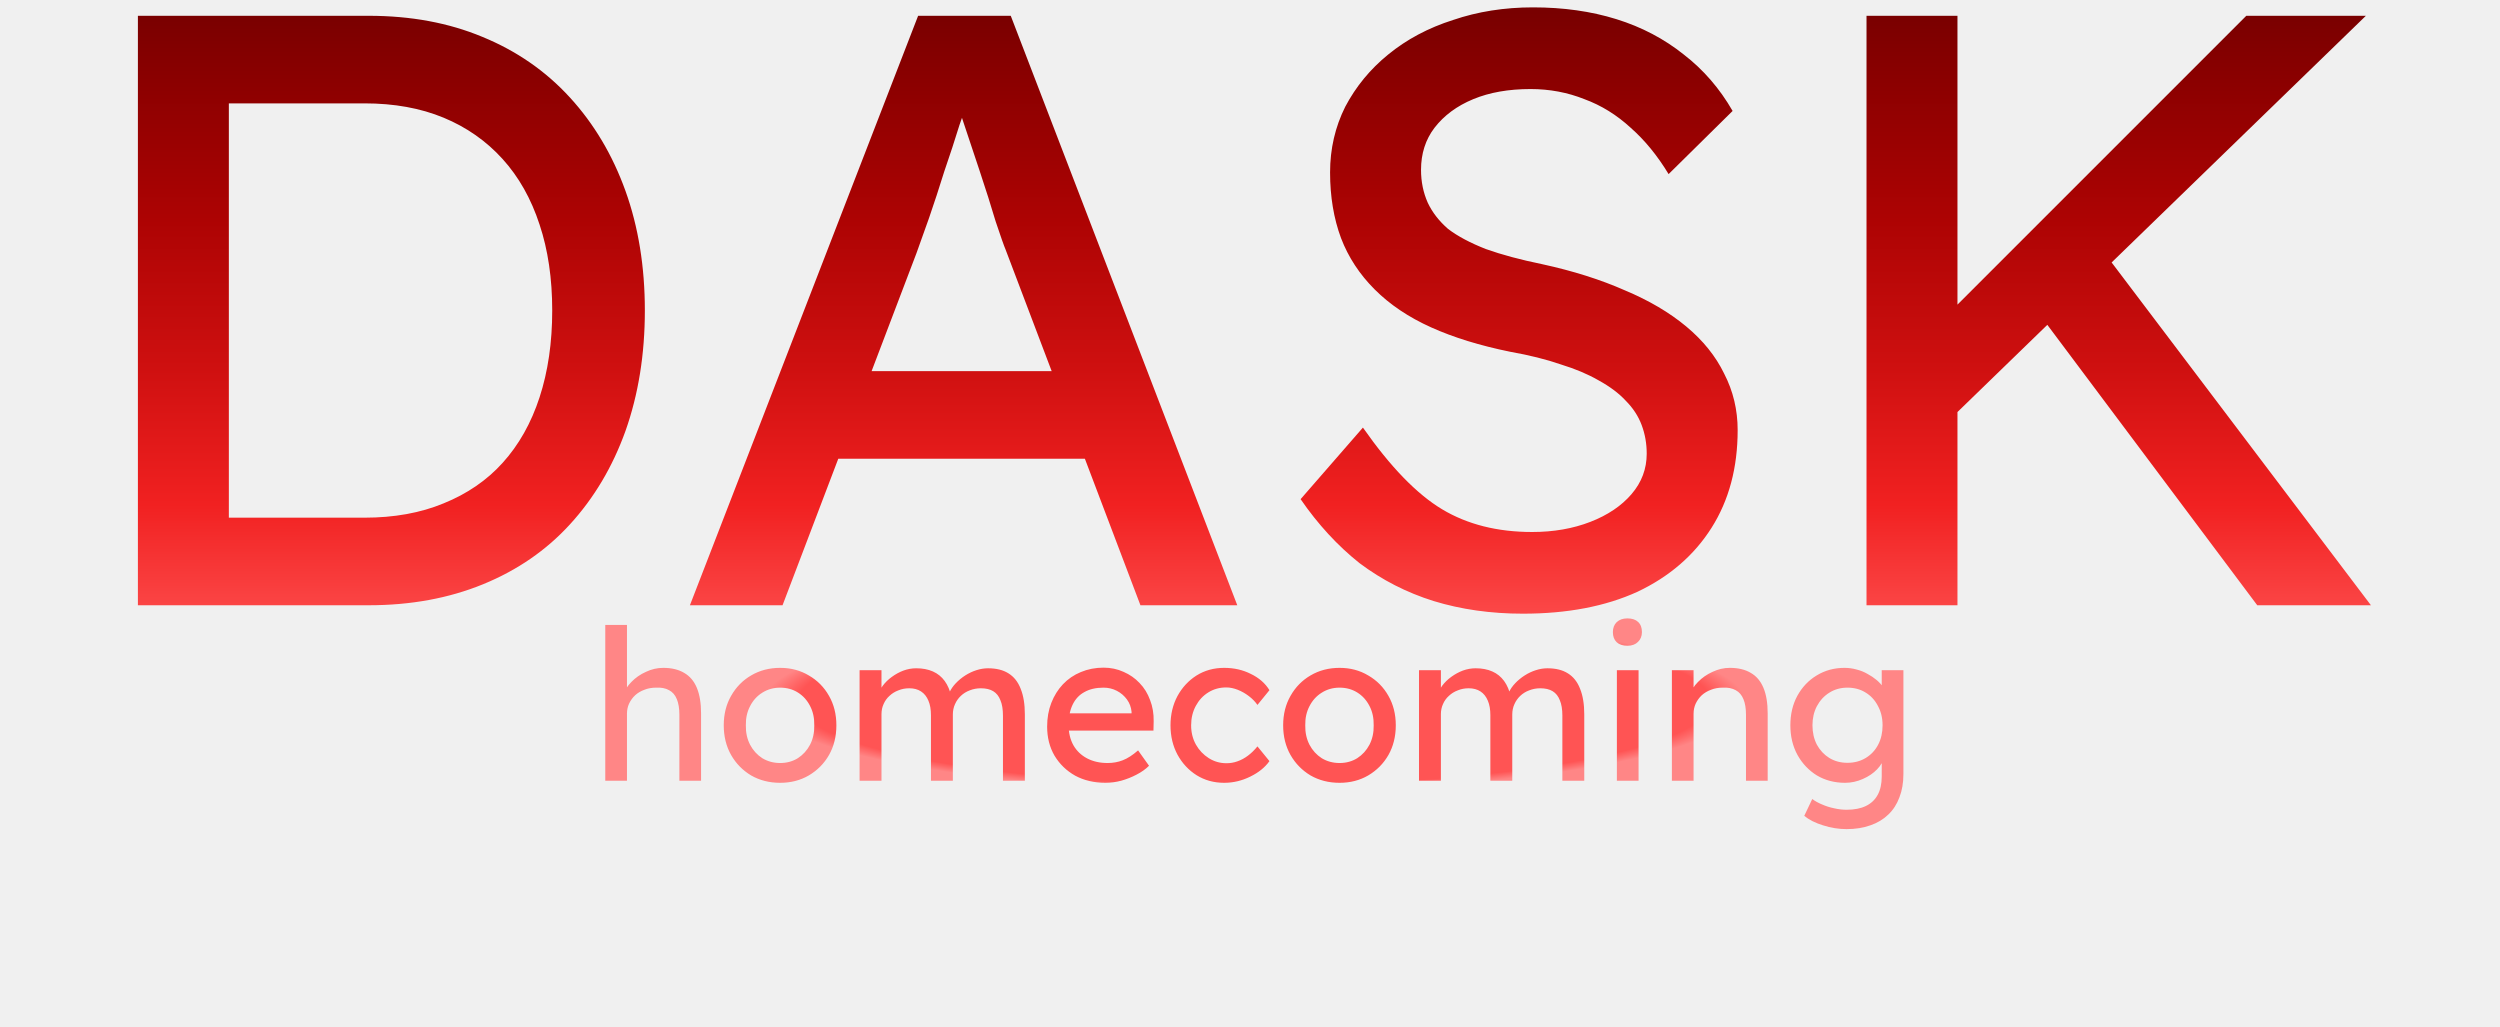
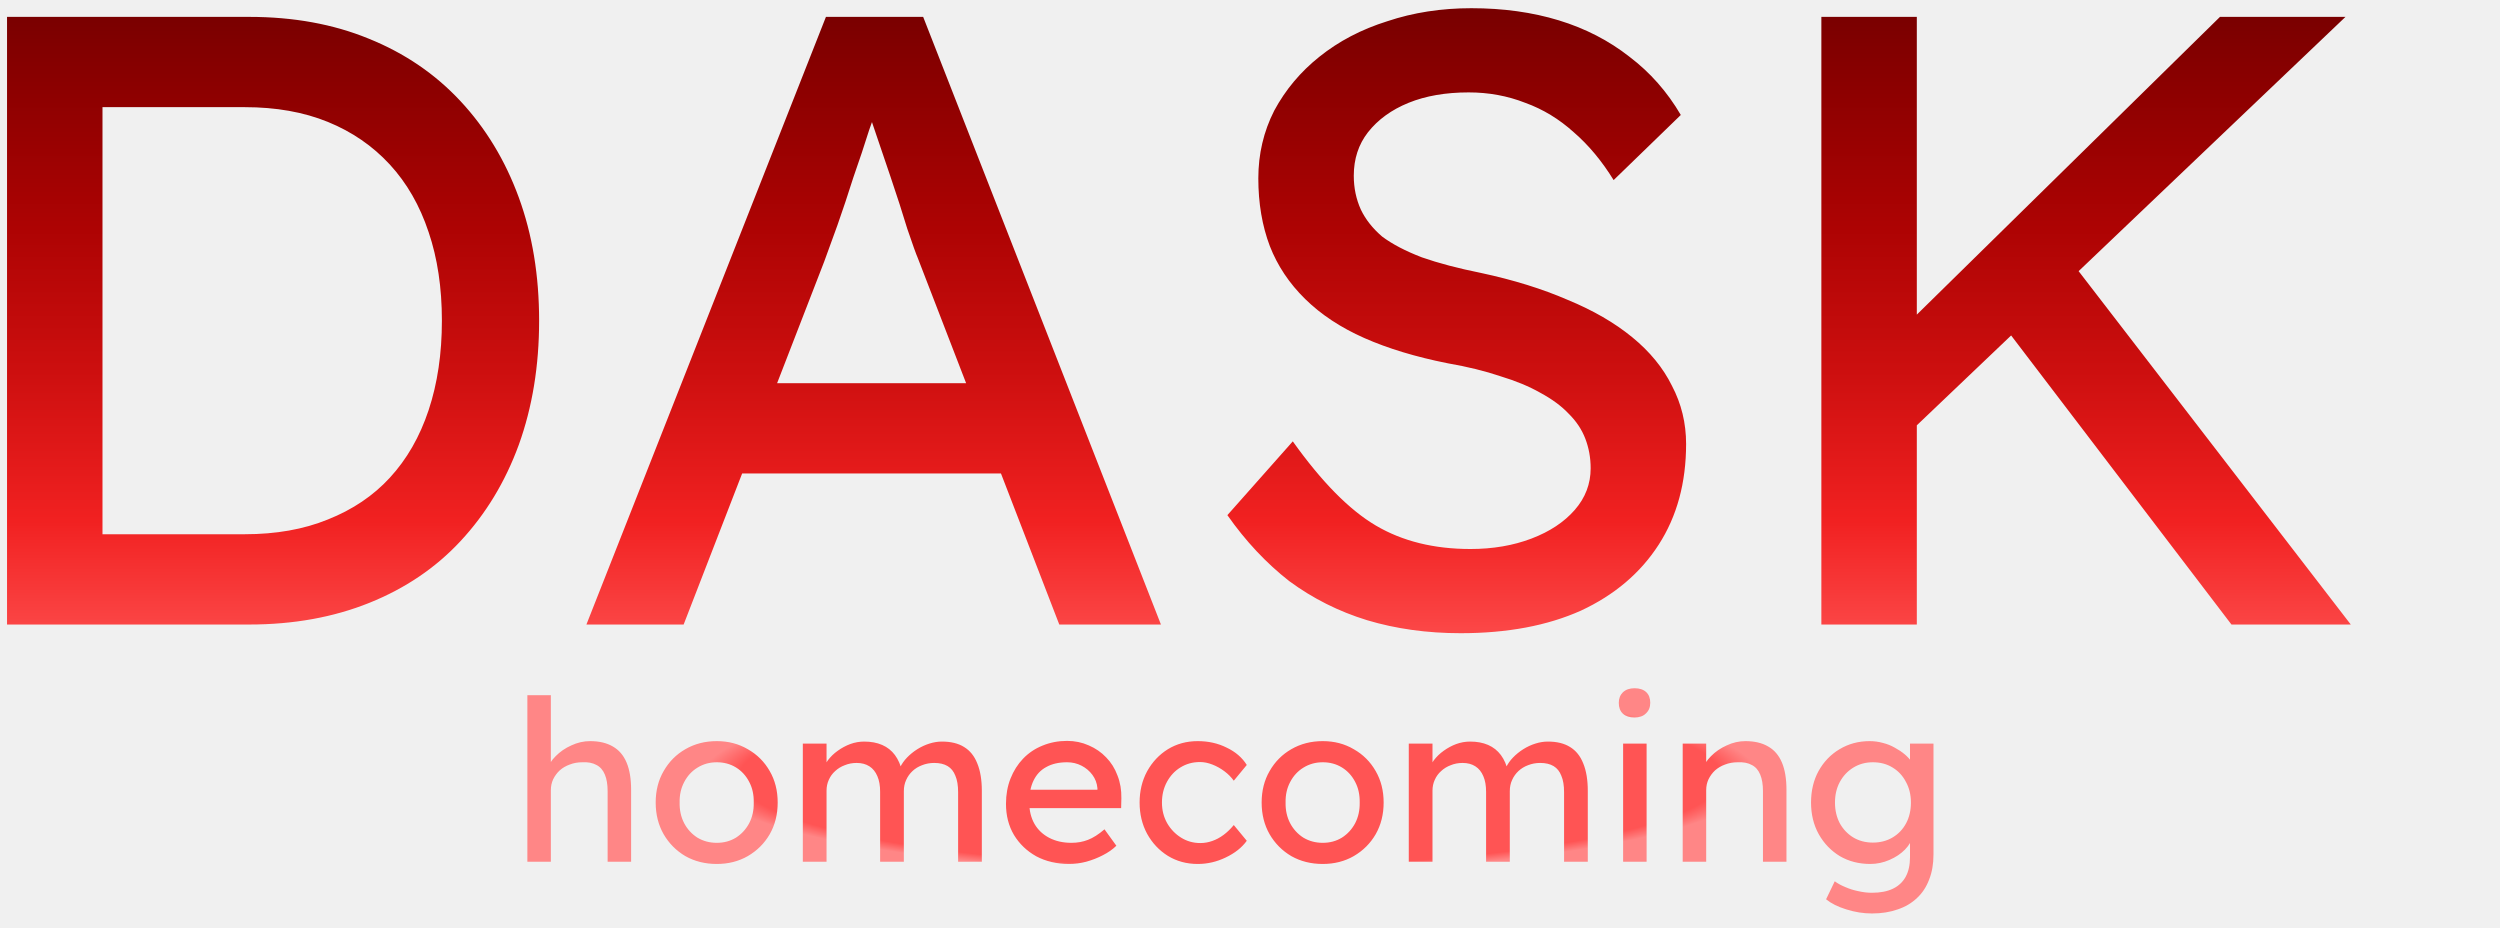
- <svg xmlns="http://www.w3.org/2000/svg" width="285" height="117" viewBox="0 0 285 117" fill="none">
-   <g clip-path="url(#clip0_23_4858)">
-     <path d="M15.721 69V1.8H42.025C46.825 1.8 51.145 2.6 54.985 4.2C58.889 5.8 62.217 8.104 64.969 11.112C67.721 14.12 69.833 17.672 71.305 21.768C72.777 25.864 73.513 30.408 73.513 35.4C73.513 40.392 72.777 44.968 71.305 49.128C69.833 53.224 67.721 56.776 64.969 59.784C62.281 62.728 58.985 65 55.081 66.6C51.177 68.2 46.825 69 42.025 69H15.721ZM26.089 60.072L25.801 59.016H41.545C44.937 59.016 47.945 58.472 50.569 57.384C53.257 56.296 55.497 54.76 57.289 52.776C59.145 50.728 60.553 48.232 61.513 45.288C62.473 42.344 62.953 39.048 62.953 35.4C62.953 31.752 62.473 28.488 61.513 25.608C60.553 22.664 59.145 20.168 57.289 18.12C55.433 16.072 53.193 14.504 50.569 13.416C47.945 12.328 44.937 11.784 41.545 11.784H25.513L26.089 10.92V60.072ZM78.65 69L104.666 1.8H115.226L141.05 69H130.01L114.65 28.488C114.458 28.04 114.074 26.952 113.498 25.224C112.986 23.496 112.378 21.576 111.674 19.464C110.97 17.352 110.33 15.432 109.754 13.704C109.178 11.912 108.794 10.76 108.602 10.248L110.81 10.152C110.426 11.24 109.946 12.616 109.37 14.28C108.858 15.944 108.282 17.704 107.642 19.56C107.066 21.416 106.49 23.176 105.914 24.84C105.338 26.44 104.858 27.784 104.474 28.872L89.21 69H78.65ZM90.17 52.296L94.01 42.312H124.538L128.954 52.296H90.17ZM173.613 69.96C169.965 69.96 166.573 69.48 163.437 68.52C160.365 67.56 157.549 66.12 154.989 64.2C152.493 62.216 150.253 59.784 148.269 56.904L155.373 48.744C158.509 53.224 161.517 56.328 164.397 58.056C167.277 59.784 170.701 60.648 174.669 60.648C177.101 60.648 179.309 60.264 181.293 59.496C183.277 58.728 184.845 57.672 185.997 56.328C187.149 54.984 187.725 53.448 187.725 51.72C187.725 50.568 187.533 49.48 187.149 48.456C186.765 47.432 186.157 46.504 185.325 45.672C184.557 44.84 183.533 44.072 182.253 43.368C181.037 42.664 179.597 42.056 177.933 41.544C176.269 40.968 174.349 40.488 172.173 40.104C168.717 39.4 165.709 38.472 163.149 37.32C160.589 36.168 158.445 34.728 156.717 33C154.989 31.272 153.709 29.32 152.877 27.144C152.045 24.904 151.629 22.408 151.629 19.656C151.629 16.968 152.205 14.472 153.357 12.168C154.573 9.864 156.205 7.88 158.253 6.216C160.365 4.488 162.829 3.176 165.645 2.28C168.461 1.32 171.501 0.84 174.765 0.84C178.221 0.84 181.389 1.288 184.269 2.184C187.149 3.08 189.709 4.424 191.949 6.216C194.189 7.944 196.045 10.088 197.517 12.648L190.221 19.848C188.941 17.736 187.501 15.976 185.901 14.568C184.301 13.096 182.541 12.008 180.621 11.304C178.701 10.536 176.653 10.152 174.477 10.152C171.981 10.152 169.805 10.536 167.949 11.304C166.093 12.072 164.621 13.16 163.533 14.568C162.509 15.912 161.997 17.512 161.997 19.368C161.997 20.712 162.253 21.96 162.765 23.112C163.277 24.2 164.045 25.192 165.069 26.088C166.157 26.92 167.597 27.688 169.389 28.392C171.181 29.032 173.325 29.608 175.821 30.12C179.341 30.888 182.477 31.88 185.229 33.096C187.981 34.248 190.317 35.624 192.237 37.224C194.157 38.824 195.597 40.616 196.557 42.6C197.581 44.584 198.093 46.728 198.093 49.032C198.093 53.32 197.101 57.032 195.117 60.168C193.133 63.304 190.317 65.736 186.669 67.464C183.021 69.128 178.669 69.96 173.613 69.96ZM221.423 48.648L220.847 37.032L256.079 1.8H269.711L221.423 48.648ZM212.783 69V1.8H223.151V69H212.783ZM257.327 69L231.599 34.632L239.279 28.008L270.287 69H257.327Z" fill="url(#paint0_linear_23_4858)" />
-   </g>
-   <g clip-path="url(#clip1_23_4858)">
-     <path d="M69.001 89V71.24H71.474V78.992L71.041 79.28C71.201 78.72 71.513 78.208 71.978 77.744C72.442 77.264 72.993 76.88 73.633 76.592C74.273 76.288 74.93 76.136 75.602 76.136C76.561 76.136 77.362 76.328 78.001 76.712C78.641 77.08 79.121 77.648 79.441 78.416C79.761 79.184 79.921 80.152 79.921 81.32V89H77.45V81.488C77.45 80.768 77.353 80.176 77.162 79.712C76.969 79.232 76.674 78.888 76.273 78.68C75.874 78.456 75.377 78.36 74.785 78.392C74.305 78.392 73.865 78.472 73.466 78.632C73.066 78.776 72.713 78.984 72.409 79.256C72.121 79.528 71.889 79.848 71.713 80.216C71.553 80.568 71.474 80.952 71.474 81.368V89H70.249C70.041 89 69.834 89 69.626 89C69.418 89 69.21 89 69.001 89ZM88.939 89.24C87.707 89.24 86.603 88.96 85.627 88.4C84.667 87.824 83.907 87.048 83.347 86.072C82.787 85.08 82.507 83.952 82.507 82.688C82.507 81.424 82.787 80.304 83.347 79.328C83.907 78.336 84.667 77.56 85.627 77C86.603 76.424 87.707 76.136 88.939 76.136C90.155 76.136 91.243 76.424 92.203 77C93.179 77.56 93.947 78.336 94.507 79.328C95.067 80.304 95.347 81.424 95.347 82.688C95.347 83.952 95.067 85.08 94.507 86.072C93.947 87.048 93.179 87.824 92.203 88.4C91.243 88.96 90.155 89.24 88.939 89.24ZM88.939 86.984C89.691 86.984 90.363 86.8 90.955 86.432C91.547 86.048 92.011 85.536 92.347 84.896C92.683 84.24 92.843 83.504 92.827 82.688C92.843 81.856 92.683 81.12 92.347 80.48C92.011 79.824 91.547 79.312 90.955 78.944C90.363 78.576 89.691 78.392 88.939 78.392C88.187 78.392 87.507 78.584 86.899 78.968C86.307 79.336 85.843 79.848 85.507 80.504C85.171 81.144 85.011 81.872 85.027 82.688C85.011 83.504 85.171 84.24 85.507 84.896C85.843 85.536 86.307 86.048 86.899 86.432C87.507 86.8 88.187 86.984 88.939 86.984ZM97.993 89V76.4H100.489V79.088L100.033 79.376C100.161 78.96 100.361 78.56 100.633 78.176C100.921 77.792 101.265 77.456 101.665 77.168C102.081 76.864 102.521 76.624 102.985 76.448C103.465 76.272 103.953 76.184 104.449 76.184C105.169 76.184 105.801 76.304 106.345 76.544C106.889 76.784 107.337 77.144 107.689 77.624C108.041 78.104 108.297 78.704 108.457 79.424L108.073 79.328L108.241 78.92C108.417 78.552 108.657 78.208 108.961 77.888C109.281 77.552 109.641 77.256 110.041 77C110.441 76.744 110.865 76.544 111.313 76.4C111.761 76.256 112.201 76.184 112.633 76.184C113.577 76.184 114.353 76.376 114.961 76.76C115.585 77.144 116.049 77.728 116.353 78.512C116.673 79.296 116.833 80.272 116.833 81.44V89H114.337V81.584C114.337 80.864 114.241 80.28 114.049 79.832C113.873 79.368 113.601 79.024 113.233 78.8C112.865 78.576 112.393 78.464 111.817 78.464C111.369 78.464 110.945 78.544 110.545 78.704C110.161 78.848 109.825 79.056 109.537 79.328C109.249 79.6 109.025 79.92 108.865 80.288C108.705 80.64 108.625 81.032 108.625 81.464V89H106.129V81.536C106.129 80.88 106.033 80.328 105.841 79.88C105.649 79.416 105.369 79.064 105.001 78.824C104.633 78.584 104.185 78.464 103.657 78.464C103.209 78.464 102.793 78.544 102.409 78.704C102.025 78.848 101.689 79.056 101.401 79.328C101.113 79.584 100.889 79.896 100.729 80.264C100.569 80.616 100.489 81 100.489 81.416V89H97.993ZM126.022 89.24C124.726 89.24 123.574 88.968 122.566 88.424C121.574 87.864 120.79 87.104 120.214 86.144C119.654 85.184 119.374 84.08 119.374 82.832C119.374 81.84 119.534 80.936 119.854 80.12C120.174 79.304 120.614 78.6 121.174 78.008C121.75 77.4 122.43 76.936 123.214 76.616C124.014 76.28 124.878 76.112 125.806 76.112C126.622 76.112 127.382 76.272 128.086 76.592C128.79 76.896 129.398 77.32 129.91 77.864C130.438 78.408 130.838 79.056 131.11 79.808C131.398 80.544 131.534 81.352 131.518 82.232L131.494 83.288H121.198L120.646 81.32H129.358L128.998 81.728V81.152C128.95 80.624 128.774 80.152 128.47 79.736C128.166 79.32 127.782 78.992 127.318 78.752C126.854 78.512 126.35 78.392 125.806 78.392C124.942 78.392 124.214 78.56 123.622 78.896C123.03 79.216 122.582 79.696 122.278 80.336C121.974 80.96 121.822 81.736 121.822 82.664C121.822 83.544 122.006 84.312 122.374 84.968C122.742 85.608 123.262 86.104 123.934 86.456C124.606 86.808 125.382 86.984 126.262 86.984C126.886 86.984 127.462 86.88 127.99 86.672C128.534 86.464 129.118 86.088 129.742 85.544L130.99 87.296C130.606 87.68 130.134 88.016 129.574 88.304C129.03 88.592 128.446 88.824 127.822 89C127.214 89.16 126.614 89.24 126.022 89.24ZM139.557 89.24C138.389 89.24 137.341 88.952 136.413 88.376C135.501 87.8 134.773 87.016 134.229 86.024C133.701 85.032 133.437 83.92 133.437 82.688C133.437 81.456 133.701 80.344 134.229 79.352C134.773 78.36 135.501 77.576 136.413 77C137.341 76.424 138.389 76.136 139.557 76.136C140.677 76.136 141.693 76.368 142.605 76.832C143.533 77.28 144.237 77.896 144.717 78.68L143.349 80.36C143.093 79.992 142.765 79.656 142.365 79.352C141.965 79.048 141.541 78.808 141.093 78.632C140.645 78.456 140.213 78.368 139.797 78.368C139.029 78.368 138.341 78.56 137.733 78.944C137.141 79.312 136.669 79.824 136.317 80.48C135.965 81.136 135.789 81.872 135.789 82.688C135.789 83.504 135.973 84.24 136.341 84.896C136.709 85.536 137.197 86.048 137.805 86.432C138.413 86.816 139.085 87.008 139.821 87.008C140.253 87.008 140.669 86.936 141.069 86.792C141.485 86.648 141.885 86.432 142.269 86.144C142.653 85.856 143.013 85.504 143.349 85.088L144.717 86.768C144.205 87.488 143.469 88.08 142.509 88.544C141.565 89.008 140.581 89.24 139.557 89.24ZM152.712 89.24C151.48 89.24 150.376 88.96 149.4 88.4C148.44 87.824 147.68 87.048 147.12 86.072C146.56 85.08 146.28 83.952 146.28 82.688C146.28 81.424 146.56 80.304 147.12 79.328C147.68 78.336 148.44 77.56 149.4 77C150.376 76.424 151.48 76.136 152.712 76.136C153.928 76.136 155.016 76.424 155.976 77C156.952 77.56 157.72 78.336 158.28 79.328C158.84 80.304 159.12 81.424 159.12 82.688C159.12 83.952 158.84 85.08 158.28 86.072C157.72 87.048 156.952 87.824 155.976 88.4C155.016 88.96 153.928 89.24 152.712 89.24ZM152.712 86.984C153.464 86.984 154.136 86.8 154.728 86.432C155.32 86.048 155.784 85.536 156.12 84.896C156.456 84.24 156.616 83.504 156.6 82.688C156.616 81.856 156.456 81.12 156.12 80.48C155.784 79.824 155.32 79.312 154.728 78.944C154.136 78.576 153.464 78.392 152.712 78.392C151.96 78.392 151.28 78.584 150.672 78.968C150.08 79.336 149.616 79.848 149.28 80.504C148.944 81.144 148.784 81.872 148.8 82.688C148.784 83.504 148.944 84.24 149.28 84.896C149.616 85.536 150.08 86.048 150.672 86.432C151.28 86.8 151.96 86.984 152.712 86.984ZM161.766 89V76.4H164.262V79.088L163.806 79.376C163.934 78.96 164.134 78.56 164.406 78.176C164.694 77.792 165.038 77.456 165.438 77.168C165.854 76.864 166.294 76.624 166.758 76.448C167.238 76.272 167.726 76.184 168.222 76.184C168.942 76.184 169.574 76.304 170.118 76.544C170.662 76.784 171.11 77.144 171.462 77.624C171.814 78.104 172.07 78.704 172.23 79.424L171.846 79.328L172.014 78.92C172.19 78.552 172.43 78.208 172.734 77.888C173.054 77.552 173.414 77.256 173.814 77C174.214 76.744 174.638 76.544 175.086 76.4C175.534 76.256 175.974 76.184 176.406 76.184C177.35 76.184 178.126 76.376 178.734 76.76C179.358 77.144 179.822 77.728 180.126 78.512C180.446 79.296 180.606 80.272 180.606 81.44V89H178.11V81.584C178.11 80.864 178.014 80.28 177.822 79.832C177.646 79.368 177.374 79.024 177.006 78.8C176.638 78.576 176.166 78.464 175.59 78.464C175.142 78.464 174.718 78.544 174.318 78.704C173.934 78.848 173.598 79.056 173.31 79.328C173.022 79.6 172.798 79.92 172.638 80.288C172.478 80.64 172.398 81.032 172.398 81.464V89H169.902V81.536C169.902 80.88 169.806 80.328 169.614 79.88C169.422 79.416 169.142 79.064 168.774 78.824C168.406 78.584 167.958 78.464 167.43 78.464C166.982 78.464 166.566 78.544 166.182 78.704C165.798 78.848 165.462 79.056 165.174 79.328C164.886 79.584 164.662 79.896 164.502 80.264C164.342 80.616 164.262 81 164.262 81.416V89H161.766ZM184.324 89V76.4H186.796V89H184.324ZM185.524 73.616C184.996 73.616 184.588 73.48 184.3 73.208C184.012 72.936 183.868 72.552 183.868 72.056C183.868 71.592 184.012 71.216 184.3 70.928C184.604 70.64 185.012 70.496 185.524 70.496C186.052 70.496 186.46 70.632 186.748 70.904C187.036 71.176 187.18 71.56 187.18 72.056C187.18 72.52 187.028 72.896 186.724 73.184C186.436 73.472 186.036 73.616 185.524 73.616ZM190.595 89V76.4H193.067V78.992L192.635 79.28C192.795 78.72 193.107 78.208 193.571 77.744C194.035 77.264 194.587 76.88 195.227 76.592C195.867 76.288 196.523 76.136 197.195 76.136C198.155 76.136 198.955 76.328 199.595 76.712C200.235 77.08 200.715 77.648 201.035 78.416C201.355 79.184 201.515 80.152 201.515 81.32V89H199.043V81.488C199.043 80.768 198.947 80.176 198.755 79.712C198.563 79.232 198.267 78.888 197.867 78.68C197.467 78.456 196.971 78.36 196.379 78.392C195.899 78.392 195.459 78.472 195.059 78.632C194.659 78.776 194.307 78.984 194.003 79.256C193.715 79.528 193.483 79.848 193.307 80.216C193.147 80.568 193.067 80.952 193.067 81.368V89H191.843C191.635 89 191.427 89 191.219 89C191.011 89 190.803 89 190.595 89ZM210.509 94.52C209.613 94.52 208.717 94.376 207.821 94.088C206.941 93.816 206.229 93.456 205.685 93.008L206.597 91.088C206.917 91.328 207.293 91.536 207.725 91.712C208.157 91.904 208.613 92.048 209.093 92.144C209.573 92.256 210.045 92.312 210.509 92.312C211.389 92.312 212.125 92.168 212.717 91.88C213.309 91.592 213.757 91.168 214.061 90.608C214.365 90.048 214.517 89.352 214.517 88.52V86.096L214.781 86.264C214.701 86.76 214.437 87.24 213.989 87.704C213.557 88.152 213.013 88.52 212.357 88.808C211.701 89.096 211.029 89.24 210.341 89.24C209.141 89.24 208.069 88.96 207.125 88.4C206.197 87.824 205.461 87.048 204.917 86.072C204.373 85.08 204.101 83.952 204.101 82.688C204.101 81.424 204.365 80.304 204.893 79.328C205.437 78.336 206.173 77.56 207.101 77C208.045 76.424 209.101 76.136 210.269 76.136C210.749 76.136 211.213 76.2 211.661 76.328C212.109 76.44 212.525 76.608 212.909 76.832C213.293 77.04 213.637 77.272 213.941 77.528C214.245 77.784 214.493 78.056 214.685 78.344C214.877 78.632 214.997 78.904 215.045 79.16L214.517 79.352V76.4H216.989V88.232C216.989 89.24 216.837 90.128 216.533 90.896C216.245 91.68 215.821 92.336 215.261 92.864C214.701 93.408 214.021 93.816 213.221 94.088C212.421 94.376 211.517 94.52 210.509 94.52ZM210.605 86.96C211.389 86.96 212.085 86.776 212.693 86.408C213.301 86.04 213.773 85.536 214.109 84.896C214.445 84.256 214.613 83.52 214.613 82.688C214.613 81.856 214.437 81.12 214.085 80.48C213.749 79.824 213.277 79.312 212.669 78.944C212.077 78.576 211.389 78.392 210.605 78.392C209.837 78.392 209.149 78.584 208.541 78.968C207.949 79.336 207.477 79.848 207.125 80.504C206.789 81.144 206.621 81.872 206.621 82.688C206.621 83.504 206.789 84.24 207.125 84.896C207.477 85.536 207.949 86.04 208.541 86.408C209.149 86.776 209.837 86.96 210.605 86.96Z" fill="url(#paint1_radial_23_4858)" />
+ <svg xmlns="http://www.w3.org/2000/svg" width="256" height="95" viewBox="0 0 256 95" fill="none">
+   <path d="M0.72 63.951V1.729H25.519C30.045 1.729 34.117 2.469 37.738 3.951C41.418 5.432 44.556 7.566 47.15 10.351C49.745 13.136 51.736 16.425 53.124 20.218C54.512 24.01 55.206 28.218 55.206 32.84C55.206 37.462 54.512 41.699 53.124 45.551C51.736 49.343 49.745 52.632 47.15 55.418C44.616 58.144 41.509 60.247 37.828 61.729C34.148 63.21 30.045 63.951 25.519 63.951H0.72ZM10.495 55.684L10.224 54.706H25.067C28.265 54.706 31.101 54.203 33.574 53.195C36.109 52.188 38.22 50.766 39.91 48.929C41.66 47.032 42.987 44.721 43.892 41.995C44.797 39.27 45.25 36.218 45.25 32.84C45.25 29.462 44.797 26.44 43.892 23.773C42.987 21.047 41.66 18.736 39.91 16.84C38.16 14.944 36.048 13.492 33.574 12.484C31.101 11.477 28.265 10.973 25.067 10.973H9.952L10.495 10.173V55.684ZM60.049 63.951L84.576 1.729H94.532L118.879 63.951H108.47L93.989 26.44C93.808 26.025 93.446 25.018 92.903 23.418C92.42 21.818 91.847 20.04 91.183 18.084C90.52 16.129 89.916 14.351 89.373 12.751C88.83 11.092 88.468 10.025 88.287 9.551L90.369 9.462C90.007 10.47 89.554 11.744 89.011 13.284C88.529 14.825 87.986 16.455 87.382 18.173C86.839 19.892 86.296 21.521 85.753 23.062C85.21 24.544 84.757 25.788 84.395 26.795L70.005 63.951H60.049ZM70.91 48.484L74.53 39.24H103.311L107.475 48.484H70.91ZM149.578 64.84C146.139 64.84 142.941 64.395 139.984 63.507C137.088 62.618 134.433 61.284 132.02 59.507C129.667 57.669 127.555 55.418 125.684 52.751L132.382 45.195C135.338 49.343 138.174 52.218 140.89 53.818C143.605 55.418 146.833 56.218 150.574 56.218C152.867 56.218 154.948 55.862 156.819 55.151C158.689 54.44 160.168 53.462 161.254 52.218C162.34 50.973 162.883 49.551 162.883 47.951C162.883 46.884 162.702 45.877 162.34 44.929C161.978 43.981 161.404 43.121 160.62 42.351C159.896 41.581 158.931 40.87 157.724 40.218C156.577 39.566 155.22 39.003 153.651 38.529C152.082 37.995 150.272 37.551 148.221 37.195C144.962 36.544 142.126 35.684 139.713 34.618C137.299 33.551 135.278 32.218 133.649 30.618C132.02 29.018 130.813 27.21 130.029 25.195C129.244 23.121 128.852 20.81 128.852 18.262C128.852 15.773 129.395 13.462 130.481 11.329C131.628 9.195 133.166 7.358 135.097 5.818C137.088 4.218 139.411 3.003 142.066 2.173C144.721 1.284 147.587 0.84 150.664 0.84C153.923 0.84 156.909 1.255 159.624 2.084C162.34 2.914 164.753 4.158 166.865 5.818C168.977 7.418 170.727 9.403 172.114 11.773L165.236 18.44C164.029 16.484 162.672 14.855 161.163 13.551C159.655 12.188 157.995 11.181 156.185 10.529C154.375 9.818 152.444 9.462 150.393 9.462C148.04 9.462 145.988 9.818 144.238 10.529C142.489 11.24 141.101 12.247 140.075 13.551C139.11 14.795 138.627 16.277 138.627 17.995C138.627 19.24 138.868 20.395 139.351 21.462C139.834 22.47 140.558 23.388 141.523 24.218C142.549 24.988 143.906 25.699 145.596 26.351C147.285 26.944 149.307 27.477 151.66 27.951C154.978 28.662 157.935 29.581 160.53 30.706C163.124 31.773 165.326 33.047 167.137 34.529C168.947 36.01 170.304 37.669 171.209 39.507C172.175 41.343 172.657 43.329 172.657 45.462C172.657 49.432 171.722 52.87 169.852 55.773C167.981 58.677 165.326 60.929 161.887 62.529C158.448 64.07 154.345 64.84 149.578 64.84ZM194.652 45.106L194.109 34.351L227.325 1.729H240.177L194.652 45.106ZM186.507 63.951V1.729H196.282V63.951H186.507ZM228.502 63.951L204.246 32.129L211.487 25.995L240.72 63.951H228.502Z" fill="url(#paint0_linear_0_8731)" />
+   <g clip-path="url(#clip0_0_8731)">
+     <path d="M54.002 88.24V71.19H56.407V78.632L55.986 78.909C56.142 78.371 56.446 77.88 56.897 77.434C57.349 76.973 57.886 76.605 58.508 76.328C59.131 76.036 59.769 75.891 60.423 75.891C61.357 75.891 62.136 76.075 62.758 76.443C63.381 76.797 63.848 77.342 64.159 78.079C64.471 78.817 64.626 79.746 64.626 80.867V88.24H62.221V81.028C62.221 80.337 62.128 79.769 61.941 79.323C61.754 78.863 61.466 78.532 61.077 78.333C60.688 78.118 60.205 78.025 59.629 78.056C59.162 78.056 58.734 78.133 58.345 78.287C57.956 78.425 57.613 78.625 57.317 78.886C57.037 79.147 56.811 79.454 56.64 79.807C56.484 80.145 56.407 80.514 56.407 80.913V88.24H55.216C55.013 88.24 54.811 88.24 54.609 88.24C54.406 88.24 54.204 88.24 54.002 88.24ZM73.4 88.47C72.201 88.47 71.127 88.201 70.178 87.664C69.243 87.111 68.504 86.366 67.959 85.429C67.414 84.477 67.142 83.394 67.142 82.18C67.142 80.967 67.414 79.892 67.959 78.955C68.504 78.002 69.243 77.257 70.178 76.72C71.127 76.167 72.201 75.891 73.4 75.891C74.583 75.891 75.642 76.167 76.576 76.72C77.525 77.257 78.273 78.002 78.818 78.955C79.362 79.892 79.635 80.967 79.635 82.18C79.635 83.394 79.362 84.477 78.818 85.429C78.273 86.366 77.525 87.111 76.576 87.664C75.642 88.201 74.583 88.47 73.4 88.47ZM73.4 86.305C74.132 86.305 74.786 86.128 75.362 85.775C75.938 85.406 76.389 84.915 76.716 84.3C77.043 83.67 77.199 82.964 77.183 82.18C77.199 81.382 77.043 80.675 76.716 80.061C76.389 79.431 75.938 78.939 75.362 78.586C74.786 78.233 74.132 78.056 73.4 78.056C72.668 78.056 72.007 78.241 71.415 78.609C70.839 78.963 70.388 79.454 70.061 80.084C69.734 80.698 69.578 81.397 69.594 82.18C69.578 82.964 69.734 83.67 70.061 84.3C70.388 84.915 70.839 85.406 71.415 85.775C72.007 86.128 72.668 86.305 73.4 86.305ZM82.209 88.24V76.144H84.638V78.724L84.194 79.001C84.318 78.602 84.513 78.218 84.778 77.849C85.058 77.48 85.393 77.158 85.782 76.881C86.186 76.589 86.615 76.359 87.066 76.19C87.533 76.021 88.008 75.937 88.49 75.937C89.191 75.937 89.806 76.052 90.335 76.282C90.865 76.513 91.3 76.858 91.643 77.319C91.985 77.78 92.234 78.356 92.39 79.047L92.017 78.955L92.18 78.563C92.351 78.21 92.585 77.88 92.881 77.572C93.192 77.25 93.542 76.966 93.931 76.72C94.321 76.474 94.733 76.282 95.169 76.144C95.605 76.006 96.033 75.937 96.453 75.937C97.372 75.937 98.127 76.121 98.718 76.49C99.326 76.858 99.777 77.419 100.073 78.171C100.384 78.924 100.54 79.861 100.54 80.982V88.24H98.111V81.121C98.111 80.429 98.018 79.869 97.831 79.439C97.66 78.993 97.395 78.663 97.037 78.448C96.679 78.233 96.22 78.125 95.659 78.125C95.224 78.125 94.811 78.202 94.422 78.356C94.048 78.494 93.721 78.694 93.441 78.955C93.161 79.216 92.943 79.523 92.787 79.876C92.632 80.214 92.554 80.591 92.554 81.005V88.24H90.125V81.075C90.125 80.445 90.032 79.915 89.845 79.485C89.658 79.039 89.386 78.701 89.028 78.471C88.669 78.241 88.234 78.125 87.72 78.125C87.284 78.125 86.879 78.202 86.506 78.356C86.132 78.494 85.805 78.694 85.525 78.955C85.245 79.201 85.027 79.5 84.871 79.853C84.715 80.191 84.638 80.56 84.638 80.959V88.24H82.209ZM109.481 88.47C108.22 88.47 107.099 88.209 106.118 87.687C105.153 87.149 104.39 86.42 103.83 85.498C103.285 84.577 103.013 83.517 103.013 82.319C103.013 81.366 103.168 80.499 103.48 79.715C103.791 78.932 104.219 78.256 104.764 77.688C105.324 77.104 105.986 76.659 106.749 76.351C107.527 76.029 108.368 75.867 109.271 75.867C110.065 75.867 110.804 76.021 111.489 76.328C112.174 76.62 112.766 77.027 113.264 77.549C113.778 78.072 114.167 78.694 114.432 79.416C114.712 80.122 114.844 80.898 114.828 81.743L114.805 82.756H104.787L104.25 80.867H112.727L112.377 81.259V80.706C112.33 80.199 112.159 79.746 111.863 79.347C111.567 78.947 111.193 78.632 110.742 78.402C110.291 78.171 109.8 78.056 109.271 78.056C108.43 78.056 107.722 78.218 107.146 78.54C106.57 78.847 106.134 79.308 105.838 79.922C105.542 80.522 105.395 81.266 105.395 82.157C105.395 83.002 105.574 83.739 105.932 84.369C106.29 84.984 106.796 85.46 107.449 85.798C108.103 86.136 108.858 86.305 109.715 86.305C110.322 86.305 110.882 86.205 111.396 86.005C111.925 85.805 112.493 85.444 113.1 84.922L114.315 86.604C113.941 86.973 113.482 87.295 112.937 87.572C112.408 87.848 111.84 88.071 111.232 88.24C110.641 88.394 110.057 88.47 109.481 88.47ZM122.65 88.47C121.513 88.47 120.494 88.194 119.591 87.641C118.703 87.088 117.995 86.335 117.466 85.383C116.952 84.431 116.695 83.363 116.695 82.18C116.695 80.998 116.952 79.93 117.466 78.978C117.995 78.025 118.703 77.273 119.591 76.72C120.494 76.167 121.513 75.891 122.65 75.891C123.739 75.891 124.728 76.113 125.615 76.559C126.518 76.989 127.203 77.58 127.67 78.333L126.339 79.945C126.09 79.592 125.771 79.27 125.382 78.978C124.993 78.686 124.58 78.456 124.144 78.287C123.708 78.118 123.288 78.033 122.883 78.033C122.136 78.033 121.467 78.218 120.875 78.586C120.299 78.939 119.84 79.431 119.497 80.061C119.155 80.691 118.984 81.397 118.984 82.18C118.984 82.964 119.163 83.67 119.521 84.3C119.879 84.915 120.354 85.406 120.945 85.775C121.537 86.143 122.19 86.328 122.907 86.328C123.327 86.328 123.732 86.258 124.121 86.12C124.526 85.982 124.915 85.775 125.288 85.498C125.662 85.222 126.012 84.884 126.339 84.484L127.67 86.097C127.172 86.788 126.456 87.357 125.522 87.802C124.603 88.248 123.646 88.47 122.65 88.47ZM135.45 88.47C134.251 88.47 133.177 88.201 132.227 87.664C131.293 87.111 130.554 86.366 130.009 85.429C129.464 84.477 129.192 83.394 129.192 82.18C129.192 80.967 129.464 79.892 130.009 78.955C130.554 78.002 131.293 77.257 132.227 76.72C133.177 76.167 134.251 75.891 135.45 75.891C136.633 75.891 137.692 76.167 138.626 76.72C139.575 77.257 140.323 78.002 140.867 78.955C141.412 79.892 141.685 80.967 141.685 82.18C141.685 83.394 141.412 84.477 140.867 85.429C140.323 86.366 139.575 87.111 138.626 87.664C137.692 88.201 136.633 88.47 135.45 88.47ZM135.45 86.305C136.182 86.305 136.835 86.128 137.411 85.775C137.987 85.406 138.439 84.915 138.766 84.3C139.093 83.67 139.248 82.964 139.233 82.18C139.248 81.382 139.093 80.675 138.766 80.061C138.439 79.431 137.987 78.939 137.411 78.586C136.835 78.233 136.182 78.056 135.45 78.056C134.718 78.056 134.057 78.241 133.465 78.609C132.889 78.963 132.438 79.454 132.111 80.084C131.784 80.698 131.628 81.397 131.644 82.18C131.628 82.964 131.784 83.67 132.111 84.3C132.438 84.915 132.889 85.406 133.465 85.775C134.057 86.128 134.718 86.305 135.45 86.305ZM144.259 88.24V76.144H146.687V78.724L146.244 79.001C146.368 78.602 146.563 78.218 146.827 77.849C147.108 77.48 147.442 77.158 147.832 76.881C148.236 76.589 148.664 76.359 149.116 76.19C149.583 76.021 150.058 75.937 150.54 75.937C151.241 75.937 151.856 76.052 152.385 76.282C152.914 76.513 153.35 76.858 153.693 77.319C154.035 77.78 154.284 78.356 154.44 79.047L154.066 78.955L154.23 78.563C154.401 78.21 154.635 77.88 154.93 77.572C155.242 77.25 155.592 76.966 155.981 76.72C156.37 76.474 156.783 76.282 157.219 76.144C157.655 76.006 158.083 75.937 158.503 75.937C159.422 75.937 160.177 76.121 160.768 76.49C161.375 76.858 161.827 77.419 162.123 78.171C162.434 78.924 162.59 79.861 162.59 80.982V88.24H160.161V81.121C160.161 80.429 160.068 79.869 159.881 79.439C159.71 78.993 159.445 78.663 159.087 78.448C158.729 78.233 158.27 78.125 157.709 78.125C157.273 78.125 156.861 78.202 156.472 78.356C156.098 78.494 155.771 78.694 155.491 78.955C155.211 79.216 154.993 79.523 154.837 79.876C154.681 80.214 154.604 80.591 154.604 81.005V88.24H152.175V81.075C152.175 80.445 152.082 79.915 151.895 79.485C151.708 79.039 151.436 78.701 151.077 78.471C150.719 78.241 150.283 78.125 149.77 78.125C149.334 78.125 148.929 78.202 148.555 78.356C148.182 78.494 147.855 78.694 147.575 78.955C147.294 79.201 147.077 79.5 146.921 79.853C146.765 80.191 146.687 80.56 146.687 80.959V88.24H144.259ZM166.207 88.24V76.144H168.612V88.24H166.207ZM167.375 73.471C166.861 73.471 166.464 73.341 166.184 73.08C165.904 72.819 165.764 72.45 165.764 71.974C165.764 71.528 165.904 71.167 166.184 70.891C166.48 70.614 166.877 70.476 167.375 70.476C167.889 70.476 168.285 70.607 168.566 70.868C168.846 71.129 168.986 71.498 168.986 71.974C168.986 72.419 168.838 72.78 168.542 73.057C168.262 73.333 167.873 73.471 167.375 73.471ZM172.309 88.24V76.144H174.714V78.632L174.294 78.909C174.449 78.371 174.753 77.88 175.204 77.434C175.656 76.973 176.193 76.605 176.816 76.328C177.438 76.036 178.077 75.891 178.73 75.891C179.664 75.891 180.443 76.075 181.065 76.443C181.688 76.797 182.155 77.342 182.467 78.079C182.778 78.817 182.934 79.746 182.934 80.867V88.24H180.528V81.028C180.528 80.337 180.435 79.769 180.248 79.323C180.061 78.863 179.773 78.532 179.384 78.333C178.995 78.118 178.512 78.025 177.936 78.056C177.469 78.056 177.041 78.133 176.652 78.287C176.263 78.425 175.92 78.625 175.625 78.886C175.344 79.147 175.119 79.454 174.947 79.807C174.792 80.145 174.714 80.514 174.714 80.913V88.24H173.523C173.321 88.24 173.118 88.24 172.916 88.24C172.713 88.24 172.511 88.24 172.309 88.24ZM191.685 93.539C190.813 93.539 189.941 93.401 189.069 93.124C188.213 92.863 187.52 92.518 186.991 92.088L187.878 90.244C188.19 90.475 188.555 90.674 188.976 90.843C189.396 91.028 189.84 91.166 190.307 91.258C190.774 91.366 191.233 91.419 191.685 91.419C192.541 91.419 193.257 91.281 193.833 91.005C194.409 90.728 194.845 90.321 195.141 89.784C195.436 89.246 195.584 88.578 195.584 87.779V85.452L195.841 85.613C195.763 86.09 195.506 86.55 195.07 86.996C194.65 87.426 194.121 87.779 193.483 88.056C192.844 88.332 192.19 88.47 191.521 88.47C190.353 88.47 189.31 88.201 188.392 87.664C187.489 87.111 186.773 86.366 186.244 85.429C185.714 84.477 185.45 83.394 185.45 82.18C185.45 80.967 185.707 79.892 186.22 78.955C186.75 78.002 187.466 77.257 188.369 76.72C189.287 76.167 190.315 75.891 191.451 75.891C191.918 75.891 192.369 75.952 192.805 76.075C193.241 76.182 193.646 76.344 194.02 76.559C194.393 76.758 194.728 76.981 195.024 77.227C195.32 77.473 195.561 77.734 195.748 78.01C195.934 78.287 196.051 78.548 196.098 78.793L195.584 78.978V76.144H197.989V87.503C197.989 88.47 197.841 89.323 197.546 90.06C197.265 90.813 196.853 91.442 196.308 91.949C195.763 92.472 195.102 92.863 194.323 93.124C193.545 93.401 192.665 93.539 191.685 93.539ZM191.778 86.281C192.541 86.281 193.218 86.105 193.809 85.752C194.401 85.398 194.86 84.915 195.187 84.3C195.514 83.686 195.678 82.979 195.678 82.18C195.678 81.382 195.506 80.675 195.164 80.061C194.837 79.431 194.378 78.939 193.786 78.586C193.21 78.233 192.541 78.056 191.778 78.056C191.031 78.056 190.361 78.241 189.77 78.609C189.194 78.963 188.734 79.454 188.392 80.084C188.065 80.698 187.902 81.397 187.902 82.18C187.902 82.964 188.065 83.67 188.392 84.3C188.734 84.915 189.194 85.398 189.77 85.752C190.361 86.105 191.031 86.281 191.778 86.281Z" fill="url(#paint1_radial_0_8731)" />
  </g>
  <defs>
-     <linearGradient id="paint0_linear_23_4858" x1="140" y1="-9" x2="140" y2="74" gradientUnits="userSpaceOnUse">
+     <linearGradient id="paint0_linear_0_8731" x1="117.889" y1="-8.271" x2="117.889" y2="68.581" gradientUnits="userSpaceOnUse">
      <stop offset="0.042" stop-color="#690000" />
      <stop offset="0.219" stop-color="#8B0000" />
      <stop offset="0.411" stop-color="#AD0303" />
      <stop offset="0.615" stop-color="#CF1010" />
      <stop offset="0.802" stop-color="#F12121" />
      <stop offset="1" stop-color="#FF5454" />
    </linearGradient>
-     <radialGradient id="paint1_radial_23_4858" cx="0" cy="0" r="1" gradientUnits="userSpaceOnUse" gradientTransform="translate(143 80) rotate(90) scale(14 76)">
+     <radialGradient id="paint1_radial_0_8731" cx="0" cy="0" r="1" gradientUnits="userSpaceOnUse" gradientTransform="translate(126 79.5999) rotate(90) scale(13.44 73.9459)">
      <stop offset="0.682" stop-color="#FF5454" />
      <stop offset="0.734" stop-color="#FF8686" />
    </radialGradient>
-     <clipPath id="clip0_23_4858">
-       <rect width="256" height="70" fill="white" transform="translate(15)" />
-     </clipPath>
-     <clipPath id="clip1_23_4858">
-       <rect width="148" height="25" fill="white" transform="translate(69 70)" />
+     <clipPath id="clip0_0_8731">
+       <rect width="144" height="24" fill="white" transform="translate(54 70)" />
    </clipPath>
  </defs>
</svg>
